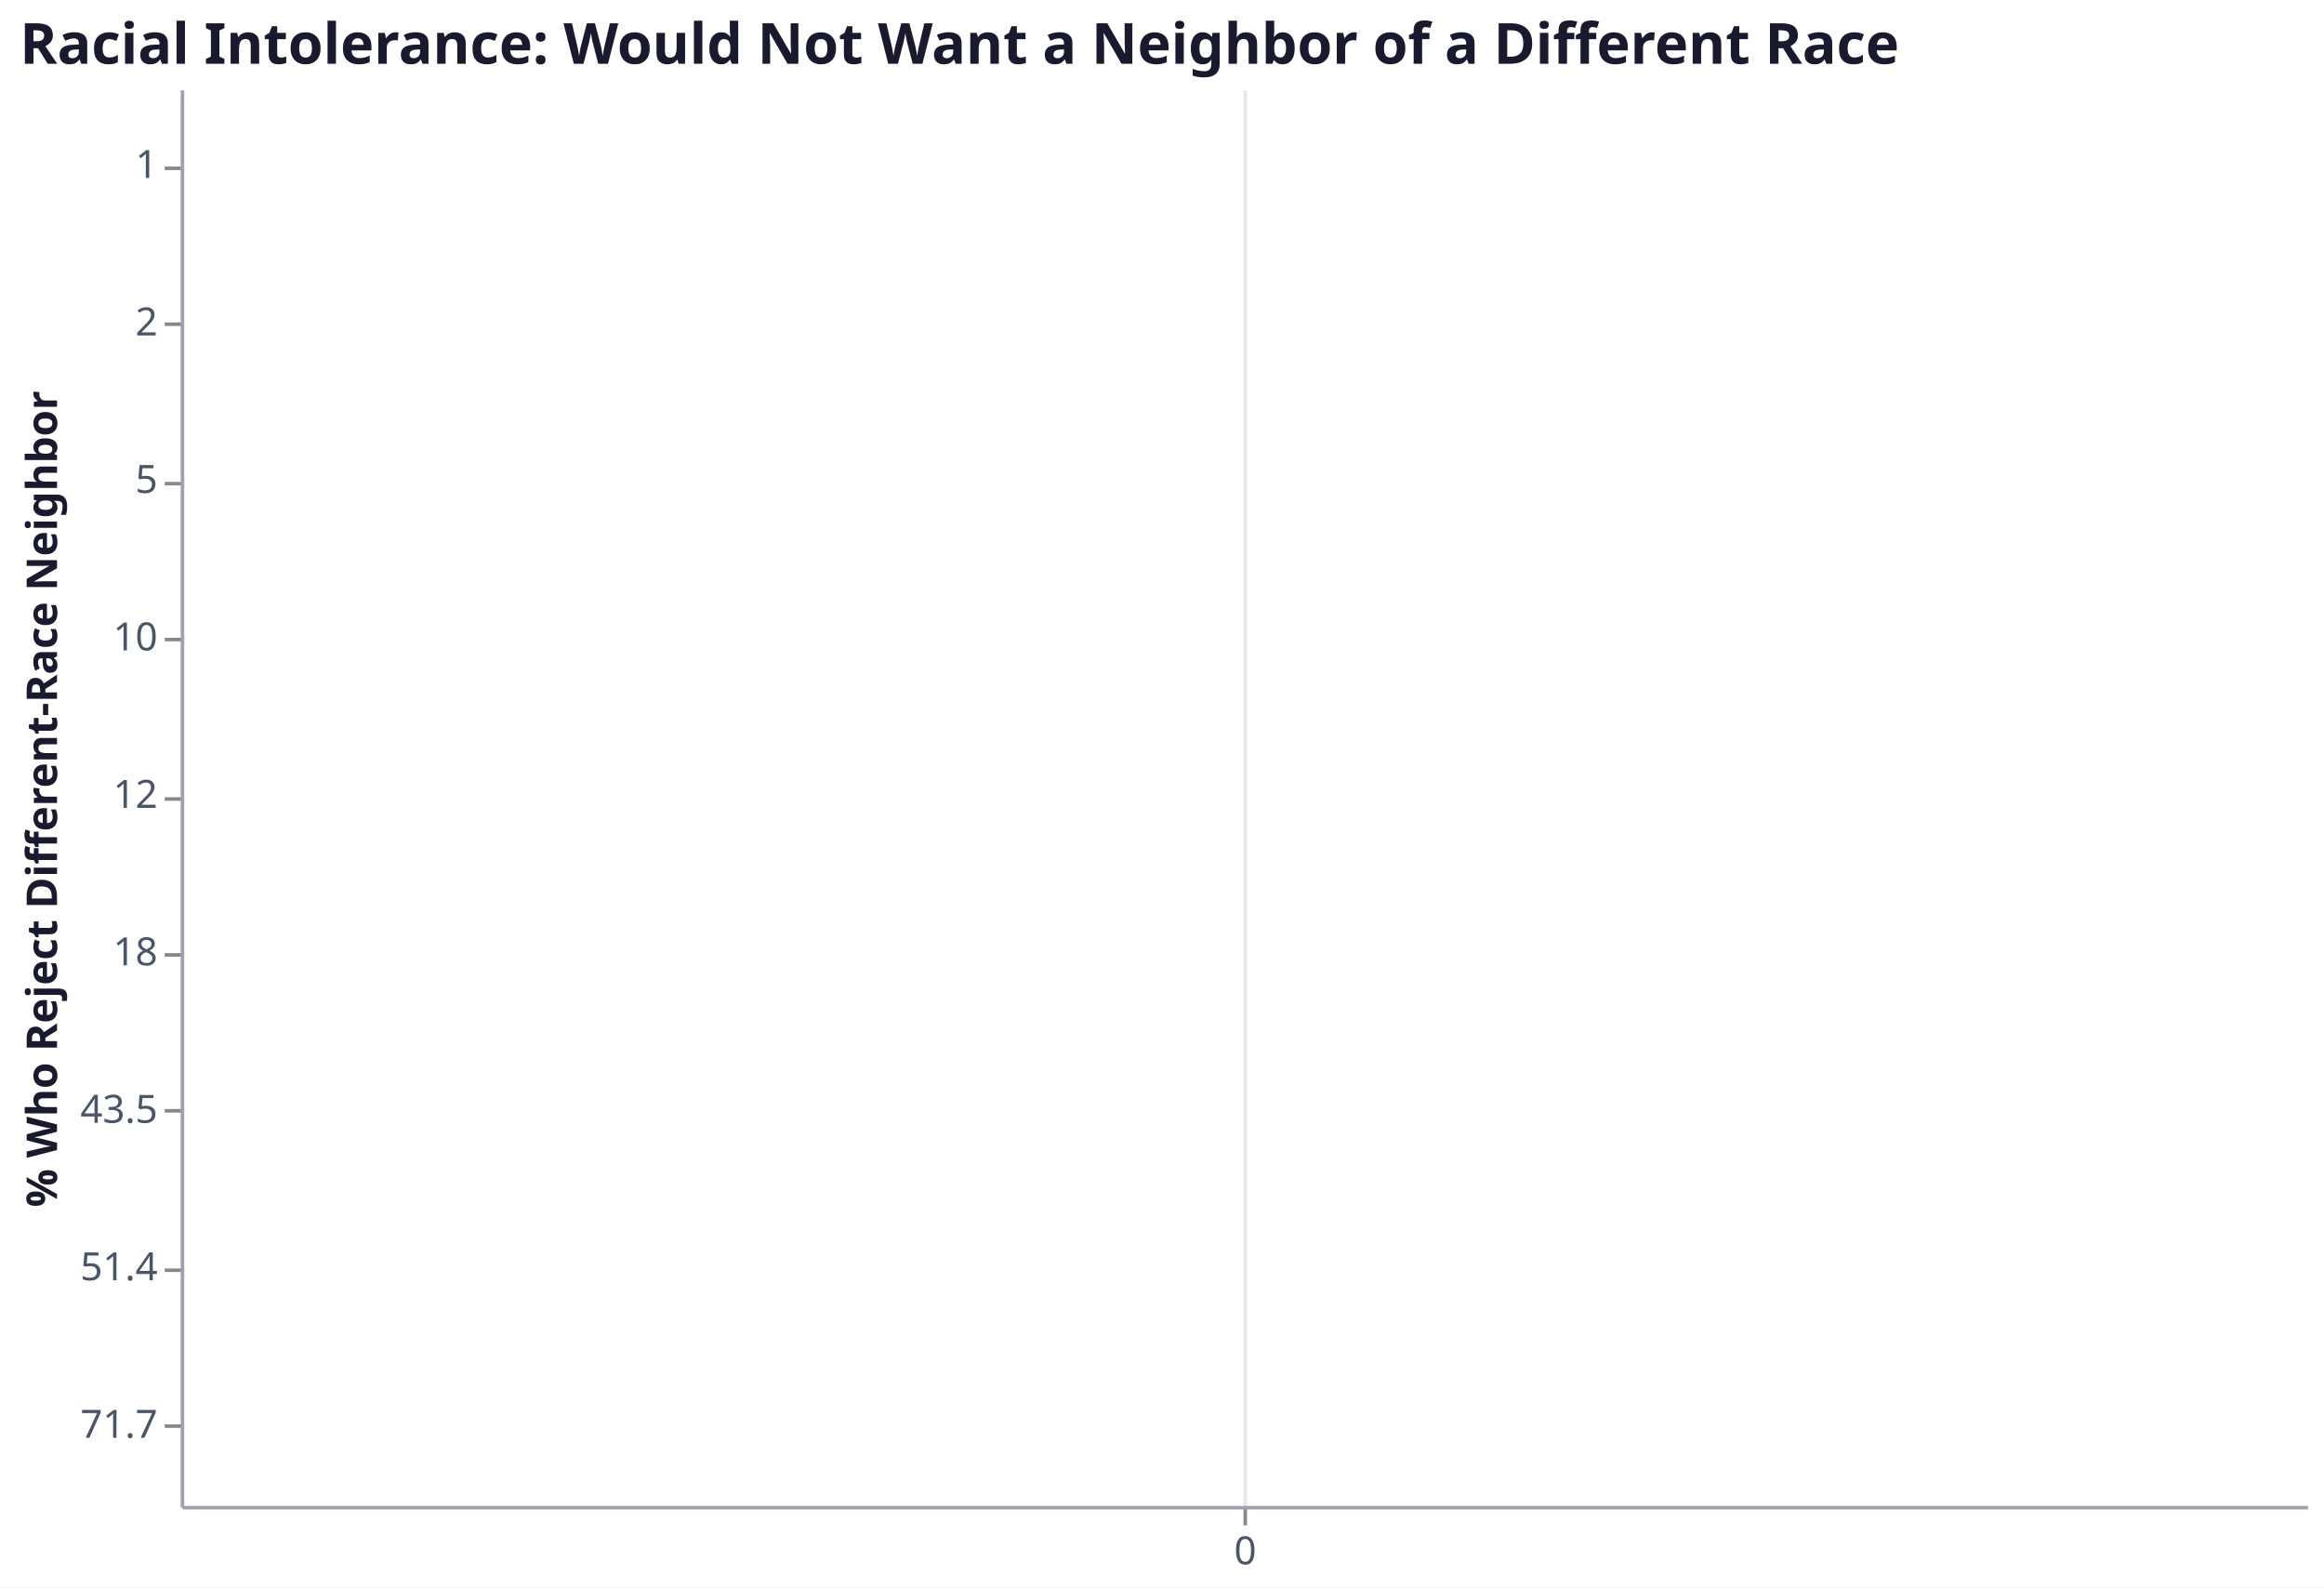
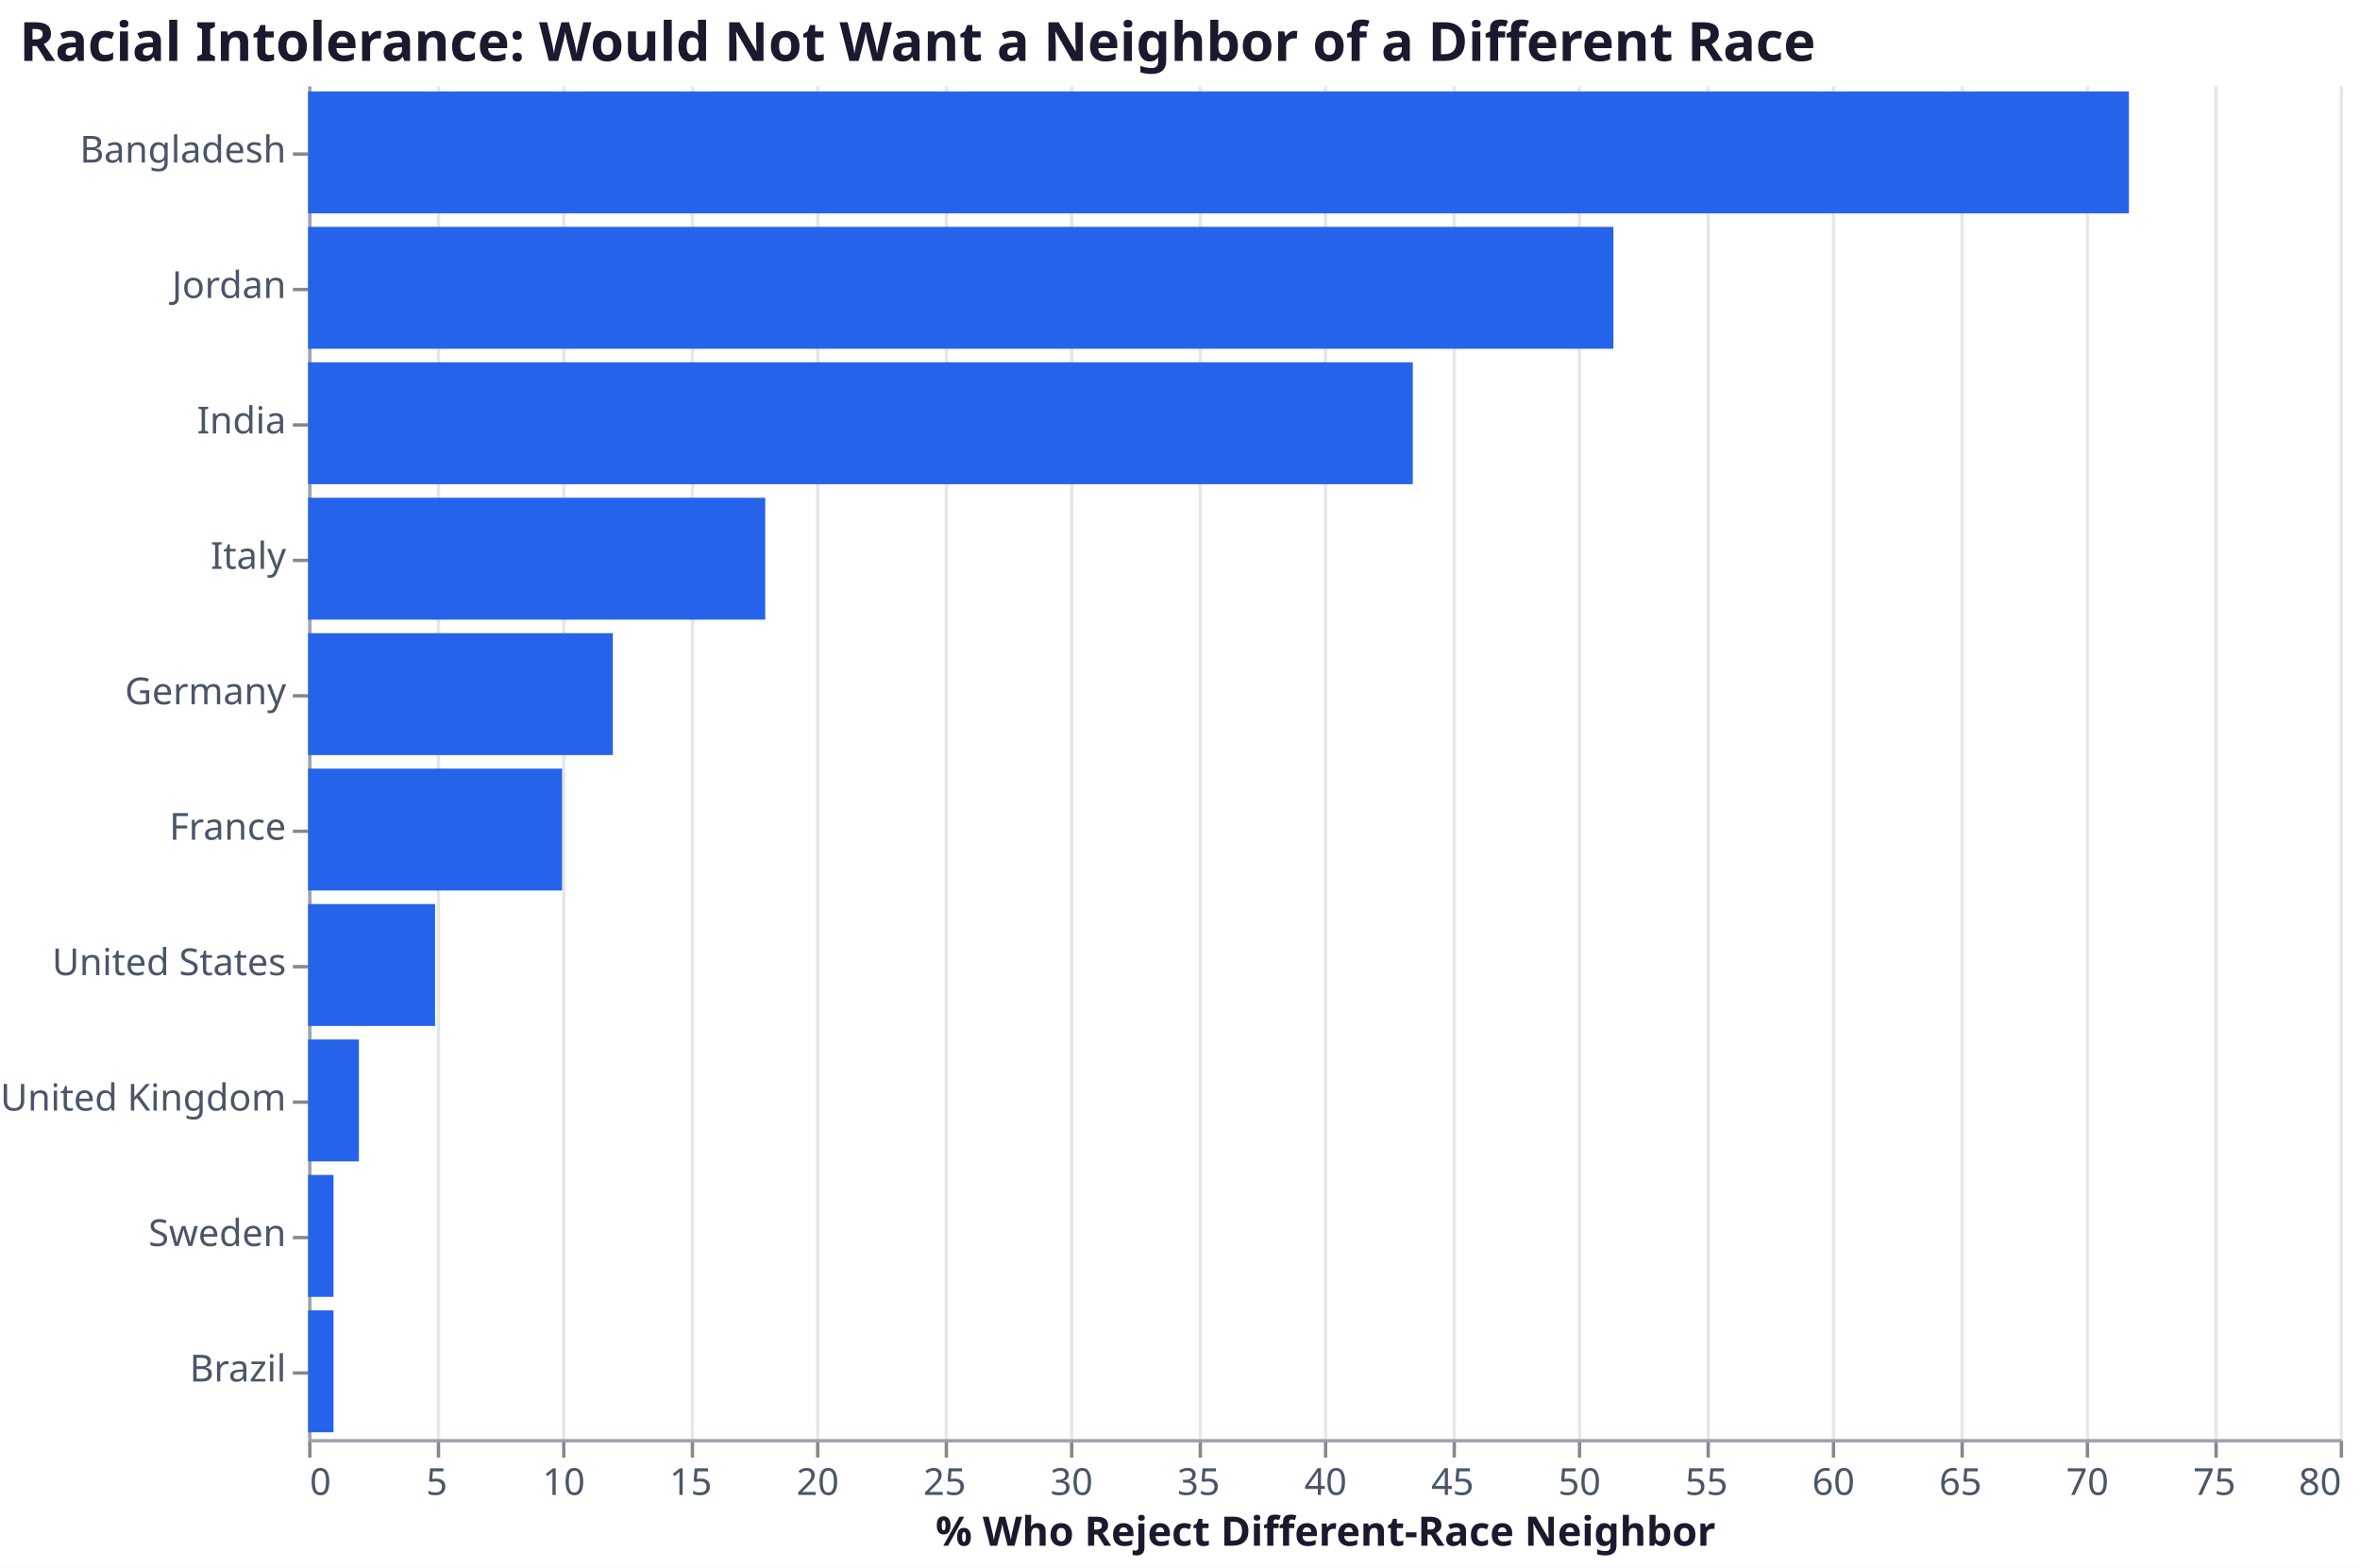
- <svg xmlns="http://www.w3.org/2000/svg" version="1.1" class="marks" width="656" height="448" viewBox="0 0 656 448">
-   <rect width="656" height="448" fill="white" />
-   <g fill="none" stroke-miterlimit="10" transform="translate(51,25)">
+ <svg xmlns="http://www.w3.org/2000/svg" version="1.1" class="marks" width="697" height="463" viewBox="0 0 697 463">
+   <rect width="697" height="463" fill="white" />
+   <g fill="none" stroke-miterlimit="10" transform="translate(91,25)">
    <g class="mark-group role-frame root" role="graphics-object" aria-roledescription="group mark container">
      <g transform="translate(0,0)">
        <path class="background" aria-hidden="true" d="M0,0h600v400h-600Z" stroke="#ddd" stroke-width="0" />
        <g>
          <g class="mark-group role-axis" aria-hidden="true">
            <g transform="translate(0.5,400.5)">
              <path class="background" aria-hidden="true" d="M0,0h0v0h0Z" pointer-events="none" />
              <g>
                <g class="mark-rule role-axis-grid" pointer-events="none">
+                   <line transform="translate(0,0)" x2="0" y2="-400" stroke="#e5e7eb" stroke-width="1" opacity="1" />
+                   <line transform="translate(38,0)" x2="0" y2="-400" stroke="#e5e7eb" stroke-width="1" opacity="1" />
+                   <line transform="translate(75,0)" x2="0" y2="-400" stroke="#e5e7eb" stroke-width="1" opacity="1" />
+                   <line transform="translate(113,0)" x2="0" y2="-400" stroke="#e5e7eb" stroke-width="1" opacity="1" />
+                   <line transform="translate(150,0)" x2="0" y2="-400" stroke="#e5e7eb" stroke-width="1" opacity="1" />
+                   <line transform="translate(188,0)" x2="0" y2="-400" stroke="#e5e7eb" stroke-width="1" opacity="1" />
+                   <line transform="translate(225,0)" x2="0" y2="-400" stroke="#e5e7eb" stroke-width="1" opacity="1" />
+                   <line transform="translate(263,0)" x2="0" y2="-400" stroke="#e5e7eb" stroke-width="1" opacity="1" />
                  <line transform="translate(300,0)" x2="0" y2="-400" stroke="#e5e7eb" stroke-width="1" opacity="1" />
+                   <line transform="translate(338,0)" x2="0" y2="-400" stroke="#e5e7eb" stroke-width="1" opacity="1" />
+                   <line transform="translate(375,0)" x2="0" y2="-400" stroke="#e5e7eb" stroke-width="1" opacity="1" />
+                   <line transform="translate(413,0)" x2="0" y2="-400" stroke="#e5e7eb" stroke-width="1" opacity="1" />
+                   <line transform="translate(450,0)" x2="0" y2="-400" stroke="#e5e7eb" stroke-width="1" opacity="1" />
+                   <line transform="translate(488,0)" x2="0" y2="-400" stroke="#e5e7eb" stroke-width="1" opacity="1" />
+                   <line transform="translate(525,0)" x2="0" y2="-400" stroke="#e5e7eb" stroke-width="1" opacity="1" />
+                   <line transform="translate(563,0)" x2="0" y2="-400" stroke="#e5e7eb" stroke-width="1" opacity="1" />
+                   <line transform="translate(600,0)" x2="0" y2="-400" stroke="#e5e7eb" stroke-width="1" opacity="1" />
                </g>
              </g>
              <path class="foreground" aria-hidden="true" d="" pointer-events="none" display="none" />
            </g>
          </g>
-           <g class="mark-group role-axis" role="graphics-symbol" aria-roledescription="axis" aria-label="X-axis for a linear scale with values from 0 to 0">
+           <g class="mark-group role-axis" role="graphics-symbol" aria-roledescription="axis" aria-label="X-axis titled '% Who Reject Different-Race Neighbor' for a linear scale with values from 0 to 80">
            <g transform="translate(0.5,400.5)">
              <path class="background" aria-hidden="true" d="M0,0h0v0h0Z" pointer-events="none" />
              <g>
                <g class="mark-rule role-axis-tick" pointer-events="none">
+                   <line transform="translate(0,0)" x2="0" y2="5" stroke="#888" stroke-width="1" opacity="1" />
+                   <line transform="translate(38,0)" x2="0" y2="5" stroke="#888" stroke-width="1" opacity="1" />
+                   <line transform="translate(75,0)" x2="0" y2="5" stroke="#888" stroke-width="1" opacity="1" />
+                   <line transform="translate(113,0)" x2="0" y2="5" stroke="#888" stroke-width="1" opacity="1" />
+                   <line transform="translate(150,0)" x2="0" y2="5" stroke="#888" stroke-width="1" opacity="1" />
+                   <line transform="translate(188,0)" x2="0" y2="5" stroke="#888" stroke-width="1" opacity="1" />
+                   <line transform="translate(225,0)" x2="0" y2="5" stroke="#888" stroke-width="1" opacity="1" />
+                   <line transform="translate(263,0)" x2="0" y2="5" stroke="#888" stroke-width="1" opacity="1" />
                  <line transform="translate(300,0)" x2="0" y2="5" stroke="#888" stroke-width="1" opacity="1" />
+                   <line transform="translate(338,0)" x2="0" y2="5" stroke="#888" stroke-width="1" opacity="1" />
+                   <line transform="translate(375,0)" x2="0" y2="5" stroke="#888" stroke-width="1" opacity="1" />
+                   <line transform="translate(413,0)" x2="0" y2="5" stroke="#888" stroke-width="1" opacity="1" />
+                   <line transform="translate(450,0)" x2="0" y2="5" stroke="#888" stroke-width="1" opacity="1" />
+                   <line transform="translate(488,0)" x2="0" y2="5" stroke="#888" stroke-width="1" opacity="1" />
+                   <line transform="translate(525,0)" x2="0" y2="5" stroke="#888" stroke-width="1" opacity="1" />
+                   <line transform="translate(563,0)" x2="0" y2="5" stroke="#888" stroke-width="1" opacity="1" />
+                   <line transform="translate(600,0)" x2="0" y2="5" stroke="#888" stroke-width="1" opacity="1" />
                </g>
                <g class="mark-text role-axis-label" pointer-events="none">
-                   <text text-anchor="middle" transform="translate(300,16)" font-family="Lexend, system-ui, sans-serif" font-size="11px" fill="#4a5568" opacity="1">0</text>
+                   <text text-anchor="start" transform="translate(0,16)" font-family="Lexend, system-ui, sans-serif" font-size="11px" fill="#4a5568" opacity="1">0</text>
+                   <text text-anchor="middle" transform="translate(37.5,16)" font-family="Lexend, system-ui, sans-serif" font-size="11px" fill="#4a5568" opacity="1">5</text>
+                   <text text-anchor="middle" transform="translate(75,16)" font-family="Lexend, system-ui, sans-serif" font-size="11px" fill="#4a5568" opacity="1">10</text>
+                   <text text-anchor="middle" transform="translate(112.5,16)" font-family="Lexend, system-ui, sans-serif" font-size="11px" fill="#4a5568" opacity="1">15</text>
+                   <text text-anchor="middle" transform="translate(150,16)" font-family="Lexend, system-ui, sans-serif" font-size="11px" fill="#4a5568" opacity="1">20</text>
+                   <text text-anchor="middle" transform="translate(187.5,16)" font-family="Lexend, system-ui, sans-serif" font-size="11px" fill="#4a5568" opacity="1">25</text>
+                   <text text-anchor="middle" transform="translate(225,16)" font-family="Lexend, system-ui, sans-serif" font-size="11px" fill="#4a5568" opacity="1">30</text>
+                   <text text-anchor="middle" transform="translate(262.5,16)" font-family="Lexend, system-ui, sans-serif" font-size="11px" fill="#4a5568" opacity="1">35</text>
+                   <text text-anchor="middle" transform="translate(300,16)" font-family="Lexend, system-ui, sans-serif" font-size="11px" fill="#4a5568" opacity="1">40</text>
+                   <text text-anchor="middle" transform="translate(337.5,16)" font-family="Lexend, system-ui, sans-serif" font-size="11px" fill="#4a5568" opacity="1">45</text>
+                   <text text-anchor="middle" transform="translate(375,16)" font-family="Lexend, system-ui, sans-serif" font-size="11px" fill="#4a5568" opacity="1">50</text>
+                   <text text-anchor="middle" transform="translate(412.5,16)" font-family="Lexend, system-ui, sans-serif" font-size="11px" fill="#4a5568" opacity="1">55</text>
+                   <text text-anchor="middle" transform="translate(450,16)" font-family="Lexend, system-ui, sans-serif" font-size="11px" fill="#4a5568" opacity="1">60</text>
+                   <text text-anchor="middle" transform="translate(487.5,16)" font-family="Lexend, system-ui, sans-serif" font-size="11px" fill="#4a5568" opacity="1">65</text>
+                   <text text-anchor="middle" transform="translate(525,16)" font-family="Lexend, system-ui, sans-serif" font-size="11px" fill="#4a5568" opacity="1">70</text>
+                   <text text-anchor="middle" transform="translate(562.5,16)" font-family="Lexend, system-ui, sans-serif" font-size="11px" fill="#4a5568" opacity="1">75</text>
+                   <text text-anchor="end" transform="translate(600,16)" font-family="Lexend, system-ui, sans-serif" font-size="11px" fill="#4a5568" opacity="1">80</text>
                </g>
                <g class="mark-rule role-axis-domain" pointer-events="none">
                  <line transform="translate(0,0)" x2="600" y2="0" stroke="#9ca3af" stroke-width="1" opacity="1" />
+                 </g>
+                 <g class="mark-text role-axis-title" pointer-events="none">
+                   <text text-anchor="middle" transform="translate(300,31)" font-family="Lexend, system-ui, sans-serif" font-size="12px" font-weight="bold" fill="#1a1a2e" opacity="1">% Who Reject Different-Race Neighbor</text>
                </g>
              </g>
              <path class="foreground" aria-hidden="true" d="" pointer-events="none" display="none" />
            </g>
          </g>
-           <g class="mark-group role-axis" role="graphics-symbol" aria-roledescription="axis" aria-label="Y-axis titled '% Who Reject Different-Race Neighbor' for a discrete scale with 9 values: 1, 2, 5, 10, 12, ending with 71.7">
+           <g class="mark-group role-axis" role="graphics-symbol" aria-roledescription="axis" aria-label="Y-axis for a discrete scale with 10 values: Bangladesh, Jordan, India, Italy, Germany, ending with Brazil">
            <g transform="translate(0.5,0.5)">
              <path class="background" aria-hidden="true" d="M0,0h0v0h0Z" pointer-events="none" />
              <g>
                <g class="mark-rule role-axis-tick" pointer-events="none">
-                   <line transform="translate(0,22)" x2="-5" y2="0" stroke="#888" stroke-width="1" opacity="1" />
-                   <line transform="translate(0,66)" x2="-5" y2="0" stroke="#888" stroke-width="1" opacity="1" />
-                   <line transform="translate(0,111)" x2="-5" y2="0" stroke="#888" stroke-width="1" opacity="1" />
-                   <line transform="translate(0,155)" x2="-5" y2="0" stroke="#888" stroke-width="1" opacity="1" />
-                   <line transform="translate(0,200)" x2="-5" y2="0" stroke="#888" stroke-width="1" opacity="1" />
-                   <line transform="translate(0,244)" x2="-5" y2="0" stroke="#888" stroke-width="1" opacity="1" />
-                   <line transform="translate(0,288)" x2="-5" y2="0" stroke="#888" stroke-width="1" opacity="1" />
-                   <line transform="translate(0,333)" x2="-5" y2="0" stroke="#888" stroke-width="1" opacity="1" />
-                   <line transform="translate(0,377)" x2="-5" y2="0" stroke="#888" stroke-width="1" opacity="1" />
+                   <line transform="translate(0,20)" x2="-5" y2="0" stroke="#888" stroke-width="1" opacity="1" />
+                   <line transform="translate(0,60)" x2="-5" y2="0" stroke="#888" stroke-width="1" opacity="1" />
+                   <line transform="translate(0,100)" x2="-5" y2="0" stroke="#888" stroke-width="1" opacity="1" />
+                   <line transform="translate(0,140)" x2="-5" y2="0" stroke="#888" stroke-width="1" opacity="1" />
+                   <line transform="translate(0,180)" x2="-5" y2="0" stroke="#888" stroke-width="1" opacity="1" />
+                   <line transform="translate(0,220)" x2="-5" y2="0" stroke="#888" stroke-width="1" opacity="1" />
+                   <line transform="translate(0,260)" x2="-5" y2="0" stroke="#888" stroke-width="1" opacity="1" />
+                   <line transform="translate(0,300)" x2="-5" y2="0" stroke="#888" stroke-width="1" opacity="1" />
+                   <line transform="translate(0,340)" x2="-5" y2="0" stroke="#888" stroke-width="1" opacity="1" />
+                   <line transform="translate(0,380)" x2="-5" y2="0" stroke="#888" stroke-width="1" opacity="1" />
                </g>
                <g class="mark-text role-axis-label" pointer-events="none">
-                   <text text-anchor="end" transform="translate(-7,24.72222)" font-family="Lexend, system-ui, sans-serif" font-size="11px" fill="#4a5568" opacity="1">1</text>
-                   <text text-anchor="end" transform="translate(-7,69.16667)" font-family="Lexend, system-ui, sans-serif" font-size="11px" fill="#4a5568" opacity="1">2</text>
-                   <text text-anchor="end" transform="translate(-7,113.6111)" font-family="Lexend, system-ui, sans-serif" font-size="11px" fill="#4a5568" opacity="1">5</text>
-                   <text text-anchor="end" transform="translate(-7,158.0556)" font-family="Lexend, system-ui, sans-serif" font-size="11px" fill="#4a5568" opacity="1">10</text>
-                   <text text-anchor="end" transform="translate(-7,202.5)" font-family="Lexend, system-ui, sans-serif" font-size="11px" fill="#4a5568" opacity="1">12</text>
-                   <text text-anchor="end" transform="translate(-7,246.9444)" font-family="Lexend, system-ui, sans-serif" font-size="11px" fill="#4a5568" opacity="1">18</text>
-                   <text text-anchor="end" transform="translate(-7,291.3889)" font-family="Lexend, system-ui, sans-serif" font-size="11px" fill="#4a5568" opacity="1">43.5</text>
-                   <text text-anchor="end" transform="translate(-7,335.8333)" font-family="Lexend, system-ui, sans-serif" font-size="11px" fill="#4a5568" opacity="1">51.4</text>
-                   <text text-anchor="end" transform="translate(-7,380.2778)" font-family="Lexend, system-ui, sans-serif" font-size="11px" fill="#4a5568" opacity="1">71.7</text>
+                   <text text-anchor="end" transform="translate(-7,22.5)" font-family="Lexend, system-ui, sans-serif" font-size="11px" fill="#4a5568" opacity="1">Bangladesh</text>
+                   <text text-anchor="end" transform="translate(-7,62.5)" font-family="Lexend, system-ui, sans-serif" font-size="11px" fill="#4a5568" opacity="1">Jordan</text>
+                   <text text-anchor="end" transform="translate(-7,102.5)" font-family="Lexend, system-ui, sans-serif" font-size="11px" fill="#4a5568" opacity="1">India</text>
+                   <text text-anchor="end" transform="translate(-7,142.5)" font-family="Lexend, system-ui, sans-serif" font-size="11px" fill="#4a5568" opacity="1">Italy</text>
+                   <text text-anchor="end" transform="translate(-7,182.5)" font-family="Lexend, system-ui, sans-serif" font-size="11px" fill="#4a5568" opacity="1">Germany</text>
+                   <text text-anchor="end" transform="translate(-7,222.5)" font-family="Lexend, system-ui, sans-serif" font-size="11px" fill="#4a5568" opacity="1">France</text>
+                   <text text-anchor="end" transform="translate(-7,262.5)" font-family="Lexend, system-ui, sans-serif" font-size="11px" fill="#4a5568" opacity="1">United States</text>
+                   <text text-anchor="end" transform="translate(-7,302.5)" font-family="Lexend, system-ui, sans-serif" font-size="11px" fill="#4a5568" opacity="1">United Kingdom</text>
+                   <text text-anchor="end" transform="translate(-7,342.5)" font-family="Lexend, system-ui, sans-serif" font-size="11px" fill="#4a5568" opacity="1">Sweden</text>
+                   <text text-anchor="end" transform="translate(-7,382.5)" font-family="Lexend, system-ui, sans-serif" font-size="11px" fill="#4a5568" opacity="1">Brazil</text>
                </g>
                <g class="mark-rule role-axis-domain" pointer-events="none">
                  <line transform="translate(0,0)" x2="0" y2="400" stroke="#9ca3af" stroke-width="1" opacity="1" />
-                 </g>
-                 <g class="mark-text role-axis-title" pointer-events="none">
-                   <text text-anchor="middle" transform="translate(-32.40918,200) rotate(-90) translate(0,-3)" font-family="Lexend, system-ui, sans-serif" font-size="12px" font-weight="bold" fill="#1a1a2e" opacity="1">% Who Reject Different-Race Neighbor</text>
                </g>
              </g>
              <path class="foreground" aria-hidden="true" d="" pointer-events="none" display="none" />
            </g>
          </g>
-           <g class="mark-rect role-mark marks" role="graphics-symbol" aria-roledescription="rect mark container" />
+           <g class="mark-rect role-mark marks" role="graphics-object" aria-roledescription="rect mark container">
+             <path aria-label="% Who Reject Different-Race Neighbor: 1; country: Sweden" role="graphics-symbol" aria-roledescription="bar" d="M0,322h7.5v36h-7.5Z" fill="#2563eb" />
+             <path aria-label="% Who Reject Different-Race Neighbor: 1; country: Brazil" role="graphics-symbol" aria-roledescription="bar" d="M0,362h7.5v36h-7.5Z" fill="#2563eb" />
+             <path aria-label="% Who Reject Different-Race Neighbor: 2; country: United Kingdom" role="graphics-symbol" aria-roledescription="bar" d="M0,282h15v36h-15Z" fill="#2563eb" />
+             <path aria-label="% Who Reject Different-Race Neighbor: 5; country: United States" role="graphics-symbol" aria-roledescription="bar" d="M0,242h37.5v36h-37.5Z" fill="#2563eb" />
+             <path aria-label="% Who Reject Different-Race Neighbor: 10; country: France" role="graphics-symbol" aria-roledescription="bar" d="M0,202h75v36h-75Z" fill="#2563eb" />
+             <path aria-label="% Who Reject Different-Race Neighbor: 12; country: Germany" role="graphics-symbol" aria-roledescription="bar" d="M0,162h90v36h-90Z" fill="#2563eb" />
+             <path aria-label="% Who Reject Different-Race Neighbor: 18; country: Italy" role="graphics-symbol" aria-roledescription="bar" d="M0,122h135v36h-135Z" fill="#2563eb" />
+             <path aria-label="% Who Reject Different-Race Neighbor: 43.5; country: India" role="graphics-symbol" aria-roledescription="bar" d="M0,82h326.25v36h-326.25Z" fill="#2563eb" />
+             <path aria-label="% Who Reject Different-Race Neighbor: 51.4; country: Jordan" role="graphics-symbol" aria-roledescription="bar" d="M0,42h385.5v36h-385.5Z" fill="#2563eb" />
+             <path aria-label="% Who Reject Different-Race Neighbor: 71.7; country: Bangladesh" role="graphics-symbol" aria-roledescription="bar" d="M0,2h537.75v36h-537.75Z" fill="#2563eb" />
+           </g>
          <g class="mark-group role-title">
-             <g transform="translate(-45.40918,-20)">
+             <g transform="translate(-85.26758,-20)">
              <path class="background" aria-hidden="true" d="M0,0h0v0h0Z" pointer-events="none" />
              <g>
                <g class="mark-text role-title-text" role="graphics-symbol" aria-roledescription="title" aria-label="Title text 'Racial Intolerance: Would Not Want a Neighbor of a Different Race'" pointer-events="none">
                  <text text-anchor="start" transform="translate(0,13)" font-family="Lexend, system-ui, sans-serif" font-size="16px" font-weight="600" fill="#1a1a2e" opacity="1">Racial Intolerance: Would Not Want a Neighbor of a Different Race</text>
                </g>
              </g>
              <path class="foreground" aria-hidden="true" d="" pointer-events="none" display="none" />
            </g>
          </g>
        </g>
        <path class="foreground" aria-hidden="true" d="" display="none" />
      </g>
    </g>
  </g>
</svg>
